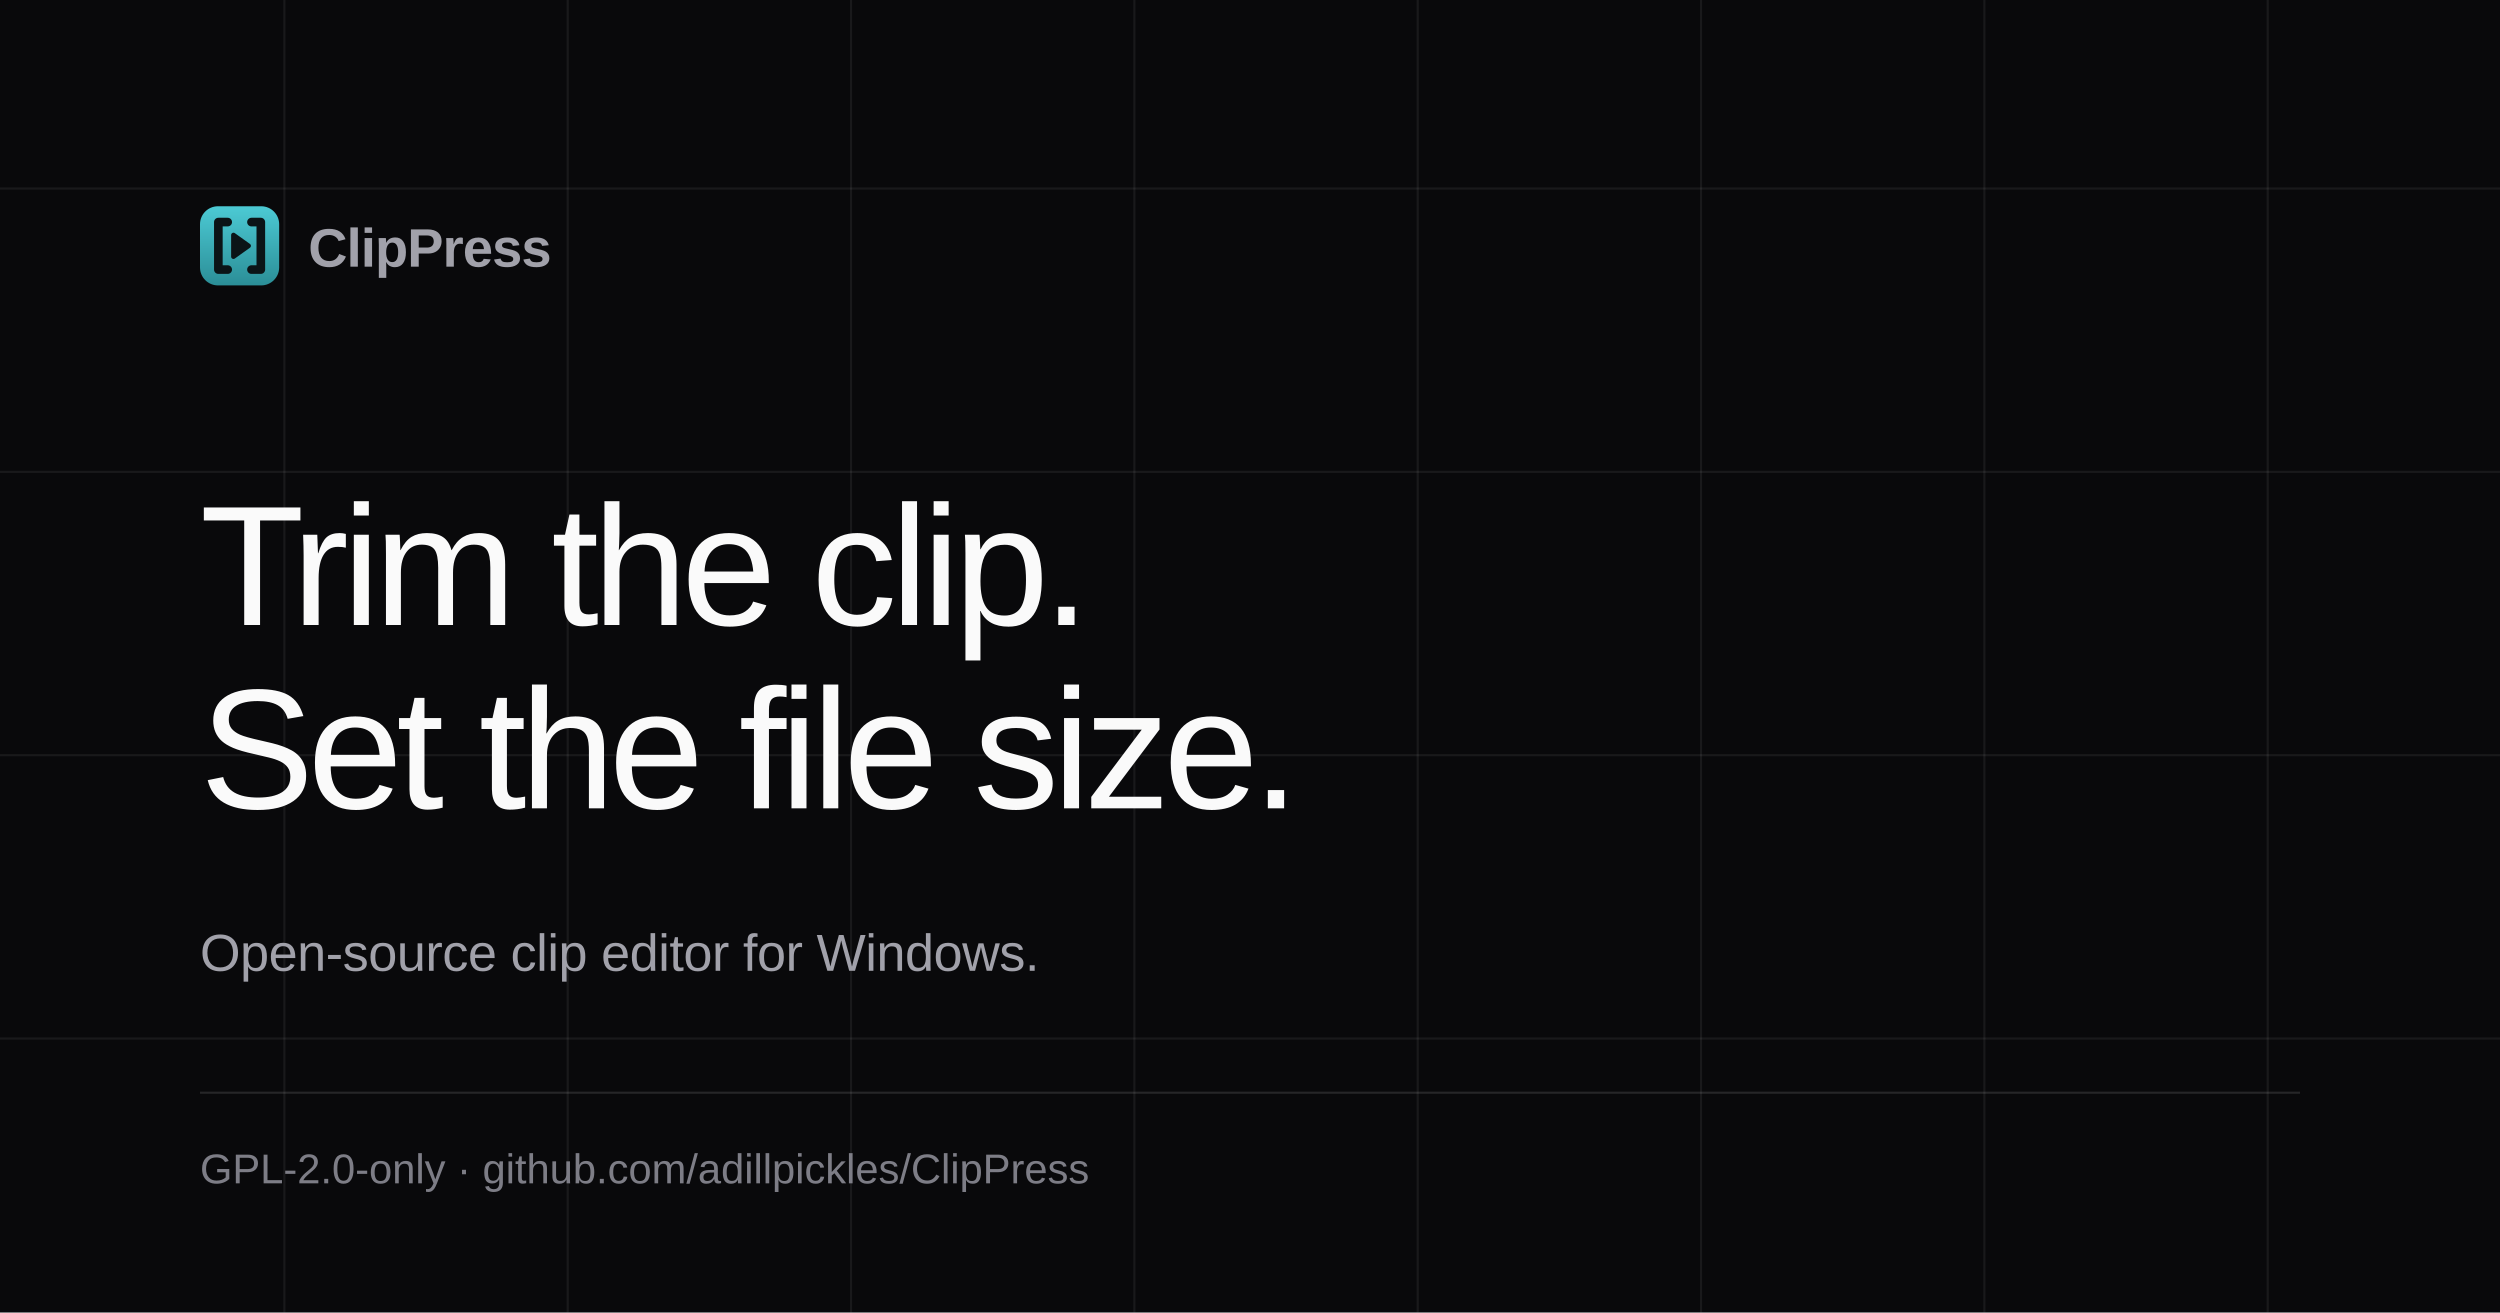
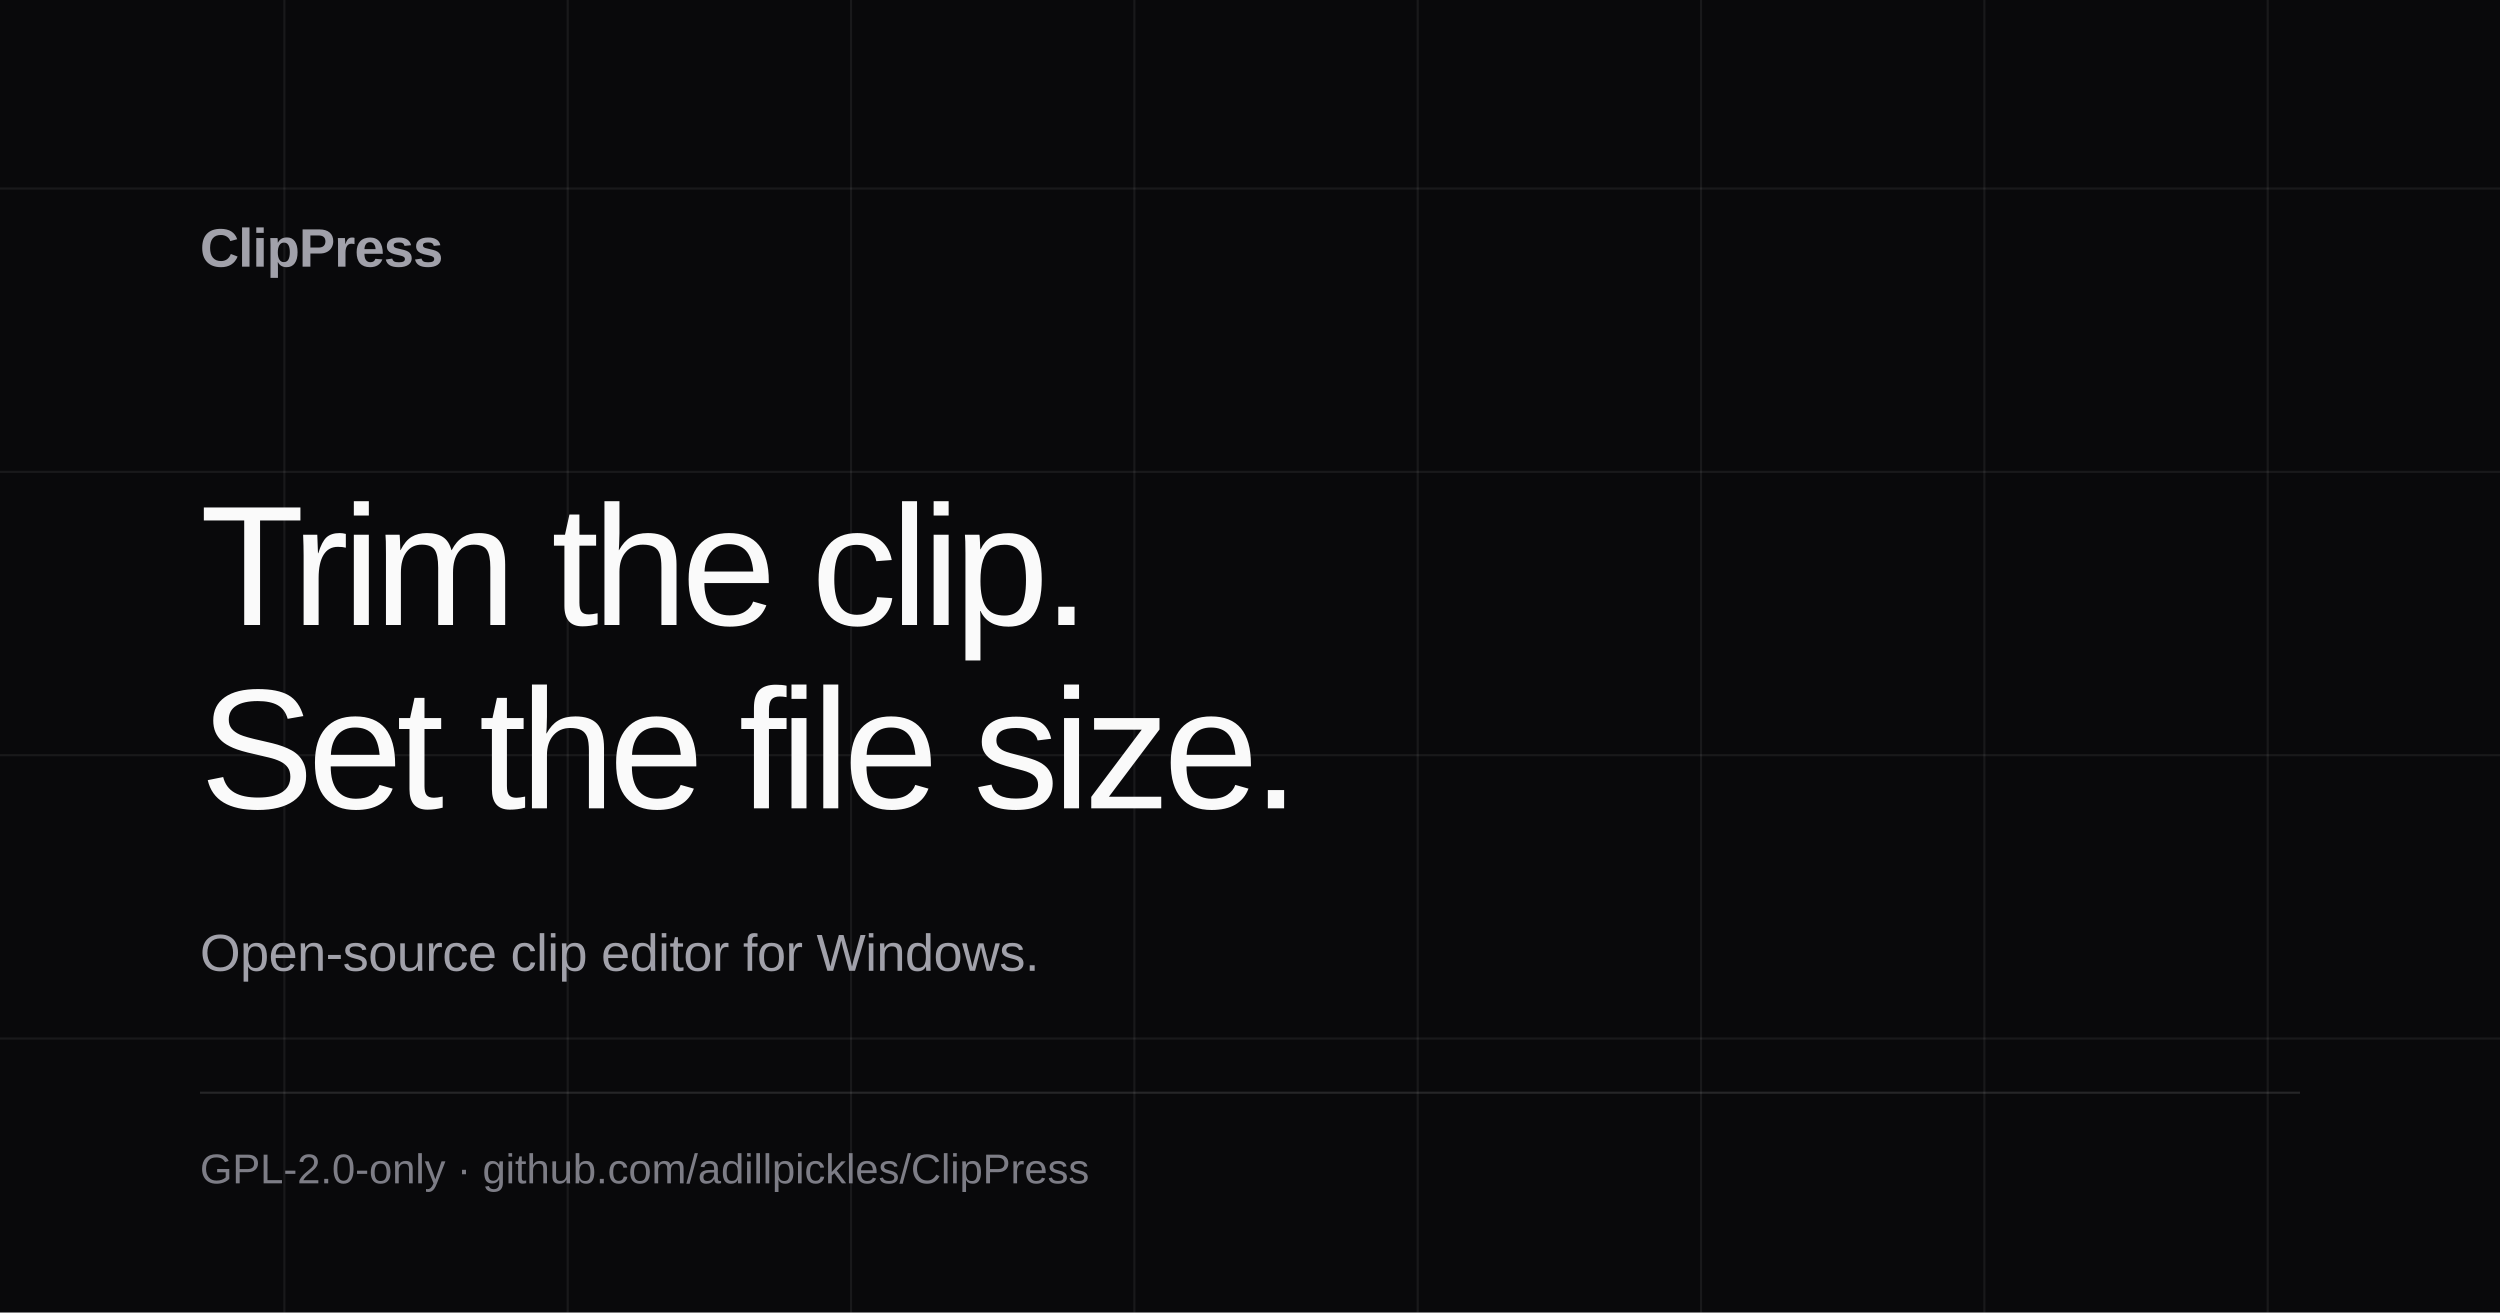
<svg xmlns="http://www.w3.org/2000/svg" width="1200" height="630" viewBox="0 0 1200 630" role="img" aria-label="ClipPress — trim the clip, set the file size">
-   <defs>
-     <linearGradient id="clippressTile" x1="0" y1="0" x2="0" y2="1">
-       <stop offset="0" stop-color="#4ccad4" />
-       <stop offset="1" stop-color="#2b8e97" />
-     </linearGradient>
-   </defs>
  <rect width="1200" height="630" fill="#09090B" />
  <g stroke="#FFFFFF" stroke-opacity="0.07" stroke-width="1">
    <path d="M136.5 0V630M272.5 0V630M408.5 0V630M544.5 0V630M680.5 0V630M816.5 0V630M952.5 0V630M1088.5 0V630" />
    <path d="M0 90.5H1200M0 226.5H1200M0 362.5H1200M0 498.5H1200" />
  </g>
-   <svg x="96" y="99" width="38" height="38" viewBox="36 36 440 440">
-     <rect x="36" y="36" width="440" height="440" rx="100" fill="url(#clippressTile)" />
-     <g fill="none" stroke="#0b1417" stroke-width="48" stroke-linecap="round" stroke-linejoin="round">
-       <path d="M190 124 H138 V388 H190" />
-       <path d="M322 124 H374 V388 H322" />
-     </g>
-     <path d="M222 196 L306 256 L222 316 Z" fill="#0b1417" stroke="#0b1417" stroke-width="26" stroke-linejoin="round" />
-   </svg>
-   <text x="148" y="128" font-family="Segoe UI, Helvetica Neue, Arial, sans-serif" font-size="26" font-weight="600" letter-spacing="-0.4" fill="#A1A1AA">ClipPress</text>
+   <text x="96" y="128" font-family="Segoe UI, Helvetica Neue, Arial, sans-serif" font-size="26" font-weight="600" letter-spacing="-0.4" fill="#A1A1AA">ClipPress</text>
  <text x="96" y="300" font-family="Segoe UI, Helvetica Neue, Arial, sans-serif" font-size="82" font-weight="500" letter-spacing="-3" fill="#FAFAFA">Trim the clip.</text>
  <text x="96" y="388" font-family="Segoe UI, Helvetica Neue, Arial, sans-serif" font-size="82" font-weight="500" letter-spacing="-3" fill="#FAFAFA">Set the file size.</text>
  <text x="96" y="466" font-family="Segoe UI, Helvetica Neue, Arial, sans-serif" font-size="25" letter-spacing="-0.2" fill="#A1A1AA">Open-source clip editor for Windows.</text>
  <rect x="96" y="524" width="1008" height="1" fill="#FFFFFF" fill-opacity="0.12" />
  <text x="96" y="568" font-family="Segoe UI, Helvetica Neue, Arial, sans-serif" font-size="20" fill="#7D7D86">GPL-2.0-only · github.com/adillpickles/ClipPress</text>
</svg>
